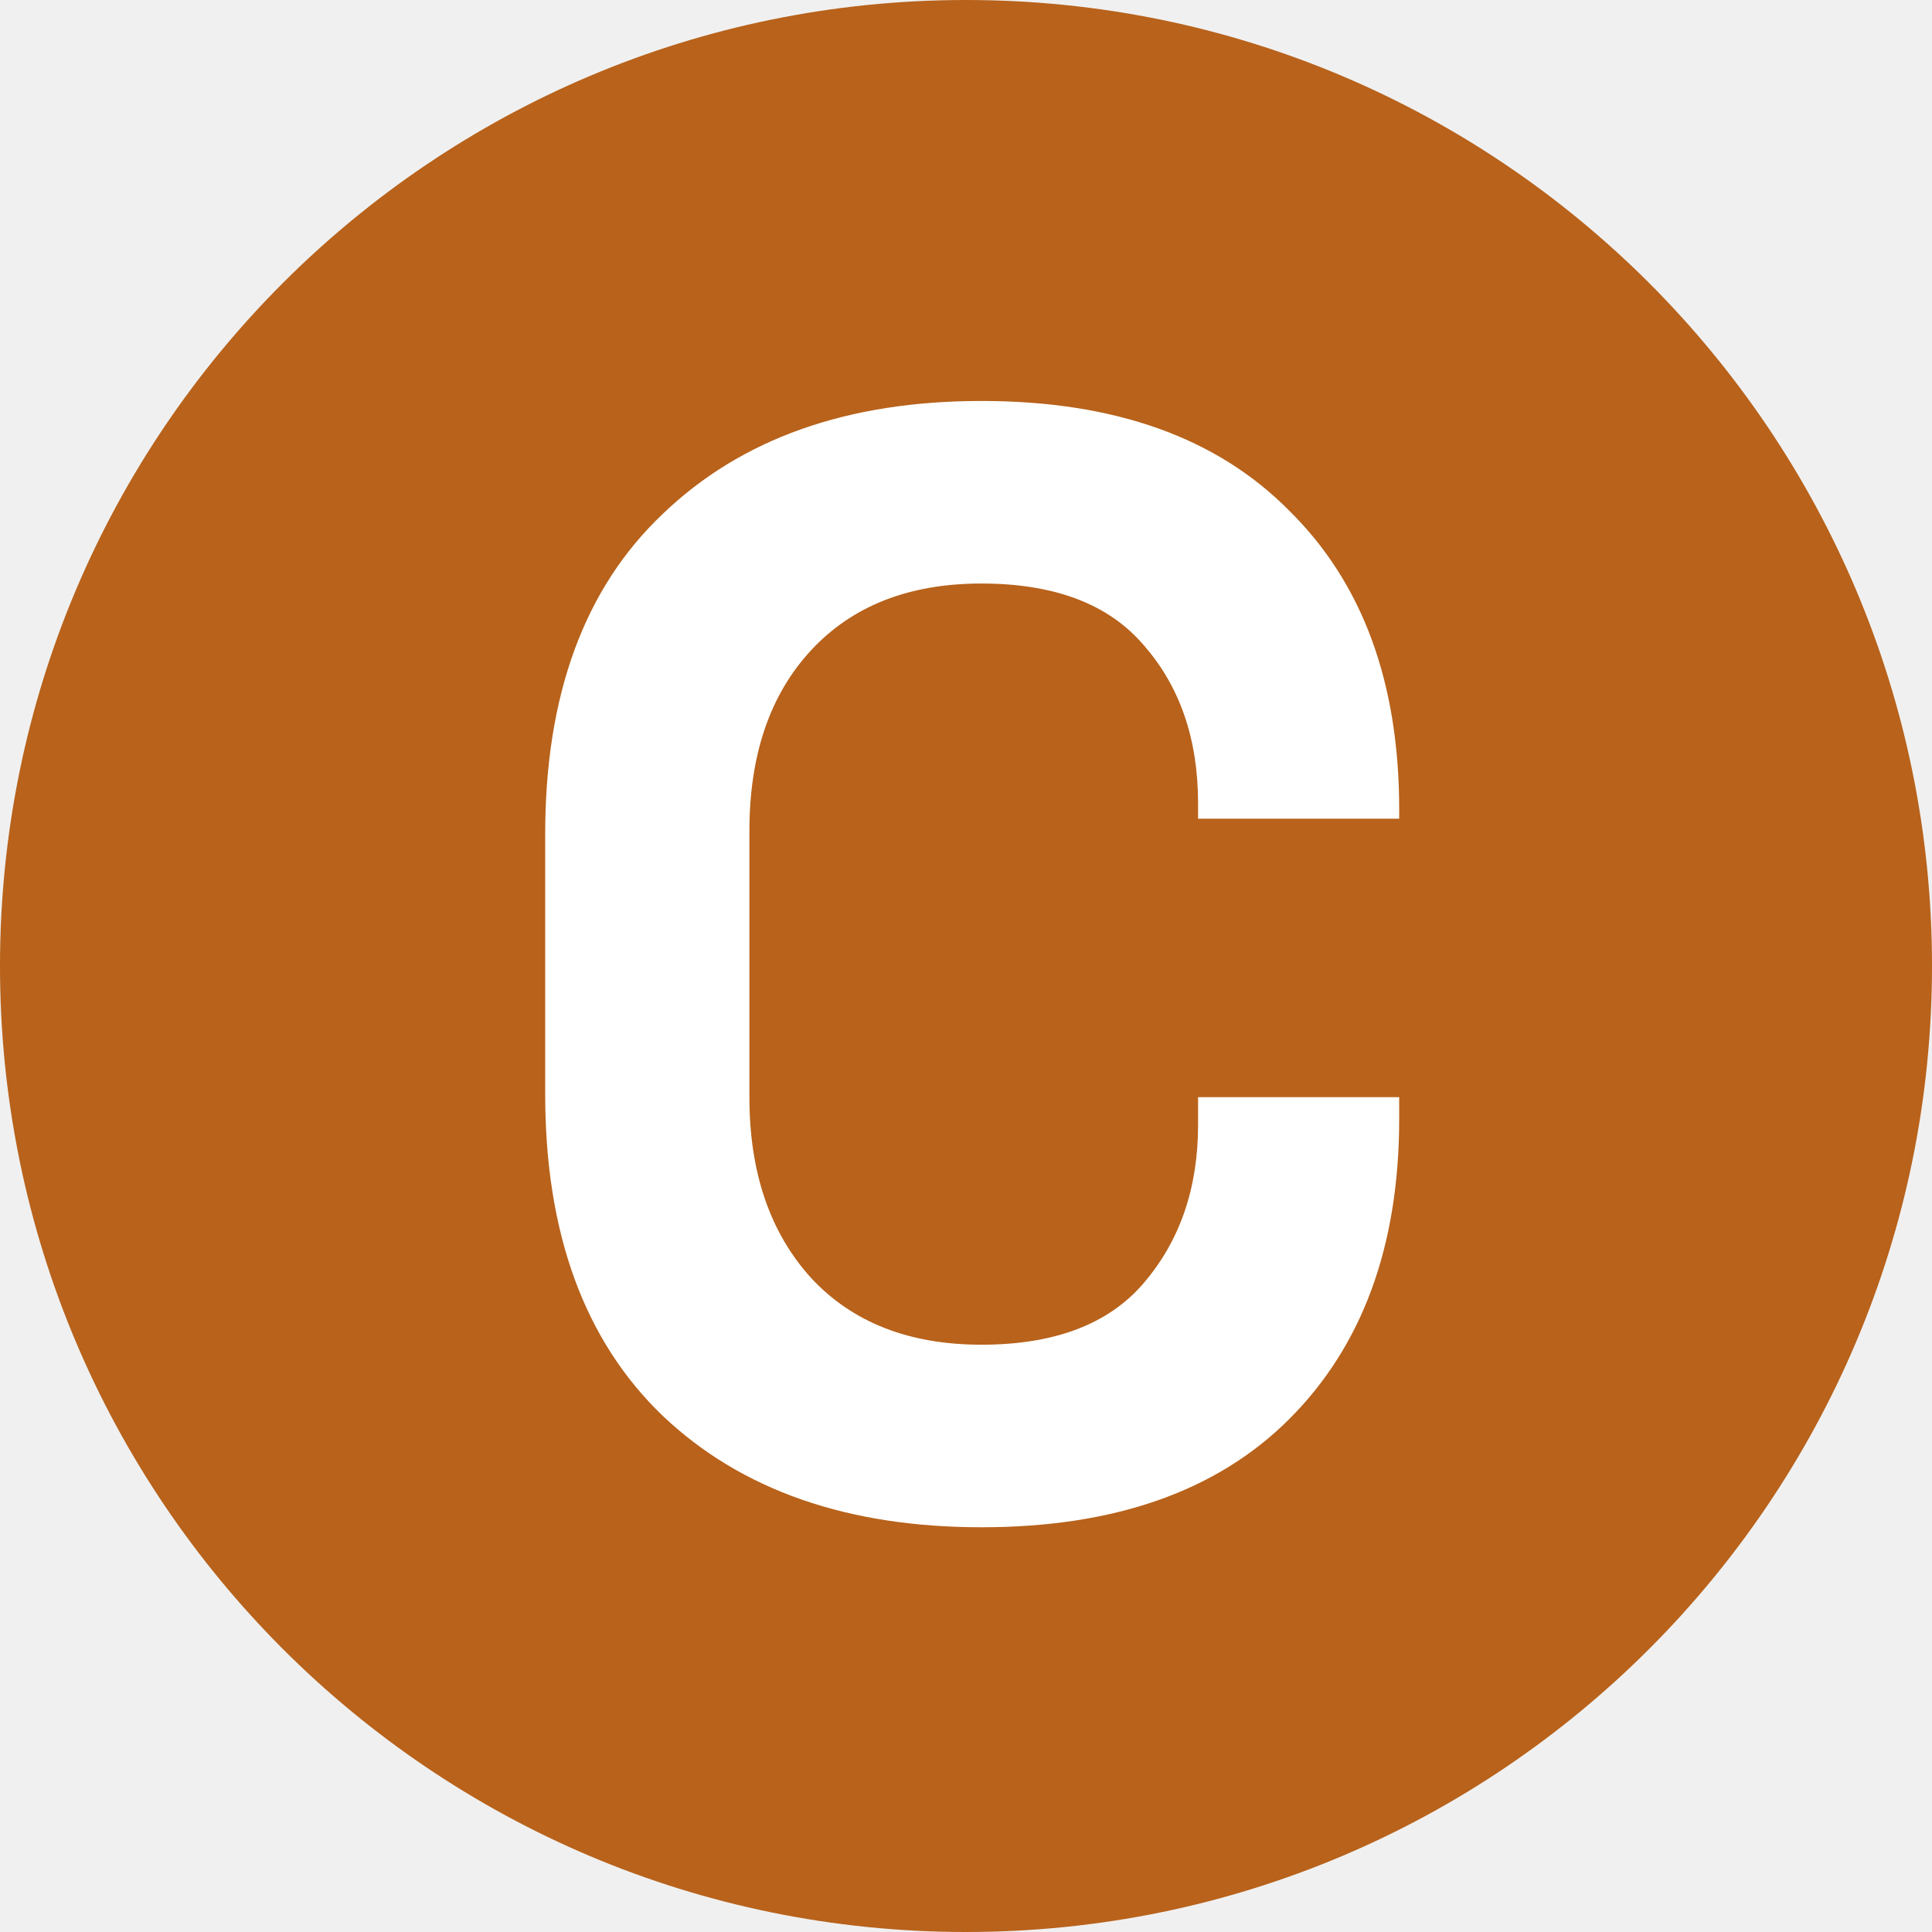
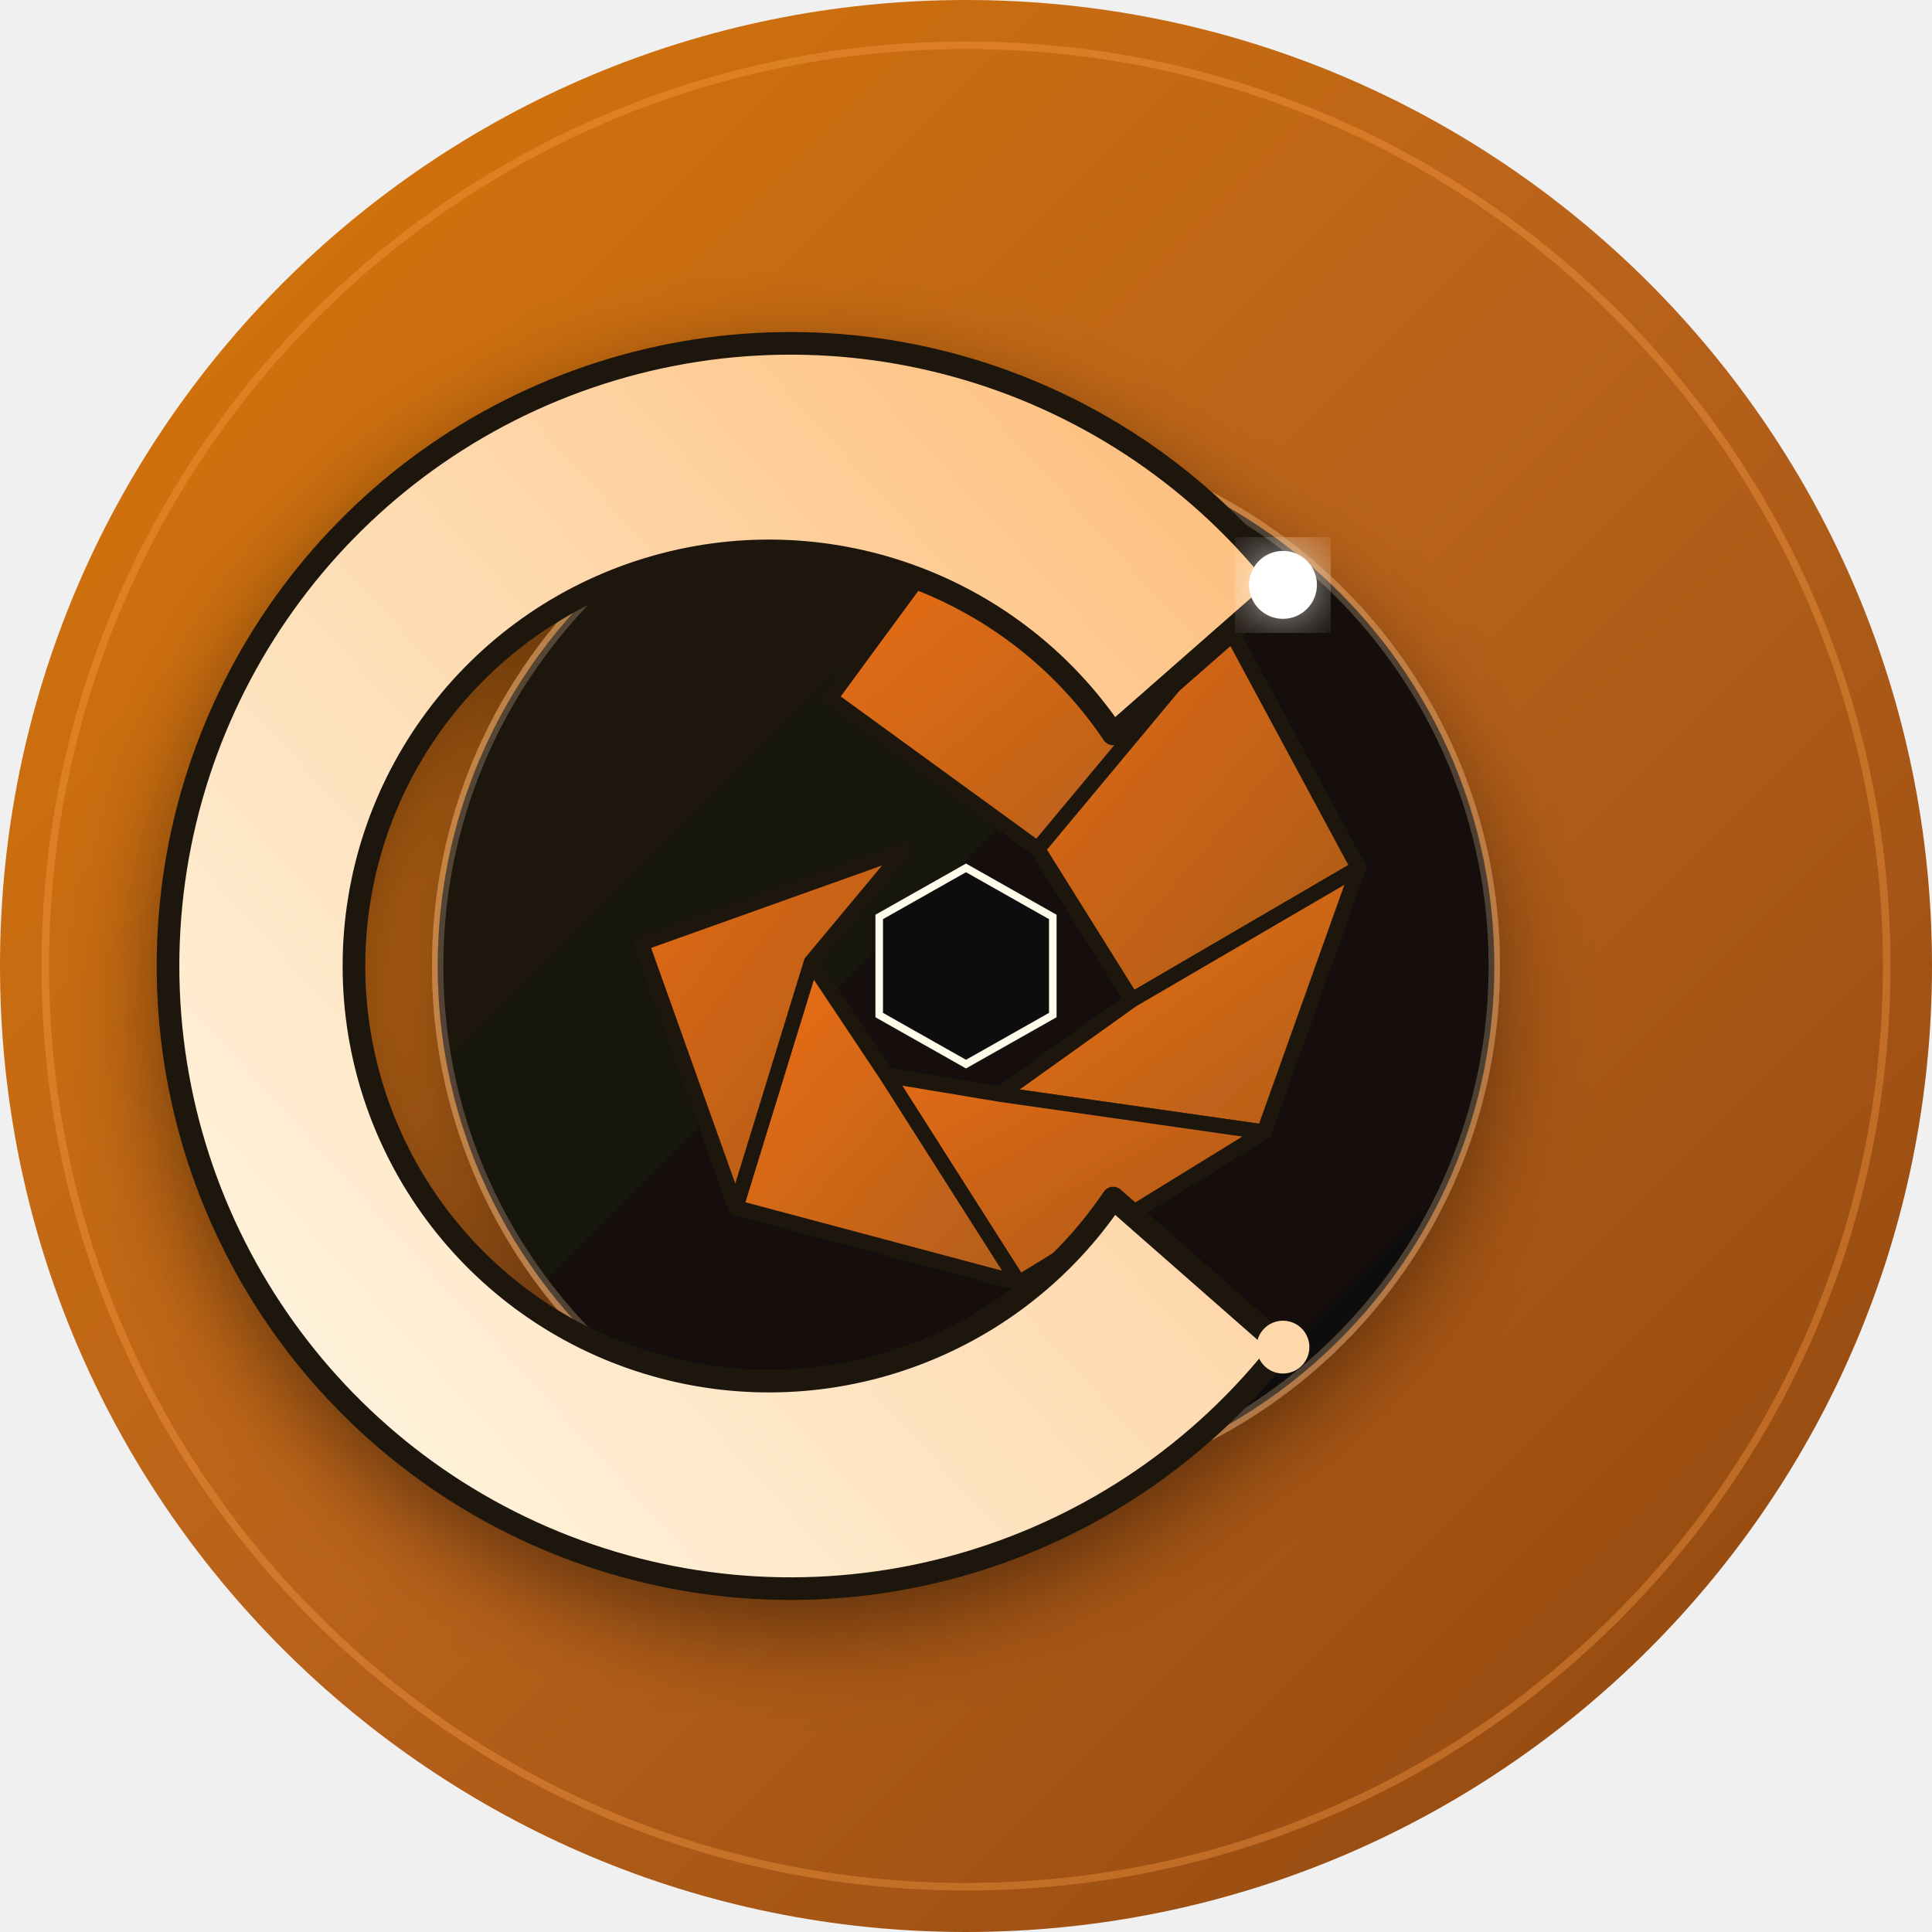
- <svg xmlns="http://www.w3.org/2000/svg" viewBox="0 0 1024 1024" role="img" aria-label="ClearSist orange logo">
+ <svg xmlns="http://www.w3.org/2000/svg" viewBox="0 0 1024 1024" width="1024" height="1024" role="img" aria-label="ClearSist Logo">
  <defs>
-     <clipPath id="badge">
-       <circle cx="512" cy="512" r="512" />
-     </clipPath>
+     <linearGradient id="c-orange-bg" x1="0%" y1="0%" x2="100%" y2="100%">
+       <stop offset="0%" stop-color="#D97706" />
+       <stop offset="50%" stop-color="#B8621B" />
+       <stop offset="100%" stop-color="#8C440D" />
+     </linearGradient>
+     <linearGradient id="c-arc-grad" x1="0%" y1="100%" x2="100%" y2="0%">
+       <stop offset="0%" stop-color="#FFFBEB" />
+       <stop offset="60%" stop-color="#FED7AA" />
+       <stop offset="100%" stop-color="#FDBA74" />
+     </linearGradient>
+     <linearGradient id="c-inner-dark" x1="0%" y1="0%" x2="100%" y2="100%">
+       <stop offset="0%" stop-color="#1E1610" />
+       <stop offset="100%" stop-color="#0F0C08" />
+     </linearGradient>
+     <linearGradient id="c-blade-grad" x1="0%" y1="0%" x2="100%" y2="100%">
+       <stop offset="0%" stop-color="#F97316" />
+       <stop offset="100%" stop-color="#B8621B" />
+     </linearGradient>
+     <filter id="c-glow" x="-20%" y="-20%" width="140%" height="140%">
+       <feGaussianBlur stdDeviation="16" result="blur" />
+       <feComposite in="SourceGraphic" in2="blur" operator="over" />
+     </filter>
+     <filter id="c-shadow" x="-20%" y="-20%" width="140%" height="140%">
+       <feDropShadow dx="0" dy="16" stdDeviation="24" flood-color="#000000" flood-opacity="0.45" />
+     </filter>
  </defs>
-   <g clip-path="url(#badge)">
-     <circle cx="512" cy="512" r="512" fill="#B8621B" />
-     <path d="m 520.2,809.48 q -106.6,0 -168.92,-59.04 -62.32,-59.86 -62.32,-170.56 V 442.12 q 0,-110.7 62.32,-169.74 62.32,-59.86 168.92,-59.86 105.78,0 163.18,58.22 58.22,57.4 58.22,158.26 v 4.92 h -106.6 v -8.2 q 0,-50.84 -28.7,-83.64 -27.88,-32.8 -86.1,-32.8 -57.4,0 -90.2,35.26 -32.8,35.26 -32.8,95.94 v 141.04 q 0,59.86 32.8,95.94 32.8,35.26 90.2,35.26 58.22,0 86.1,-32.8 28.7,-33.62 28.7,-83.64 v -14.76 h 106.6 V 593 q 0,100.86 -58.22,159.08 -57.4,57.4 -163.18,57.4 z" fill="#ffffff" />
+   <circle cx="512" cy="512" r="512" fill="url(#c-orange-bg)" />
+   <circle cx="512" cy="512" r="488" fill="none" stroke="#FFA24C" stroke-width="4" stroke-opacity="0.35" />
+   <g filter="url(#c-shadow)" transform="translate(0, 0)">
+     <circle cx="512" cy="512" r="280" fill="url(#c-inner-dark)" />
+     <circle cx="512" cy="512" r="280" fill="none" stroke="#FED7AA" stroke-width="6" stroke-opacity="0.25" />
+     <g fill="url(#c-blade-grad)" stroke="#1E1610" stroke-width="8" stroke-linejoin="round">
+       <polygon points="512,272 650,330 550,450 440,370" opacity="0.95" />
+       <polygon points="650,330 720,460 600,530 550,450" opacity="0.90" />
+       <polygon points="720,460 670,600 530,580 600,530" opacity="0.95" />
+       <polygon points="670,600 540,680 470,570 530,580" opacity="0.90" />
+       <polygon points="540,680 390,640 430,510 470,570" opacity="0.95" />
+       <polygon points="390,640 340,500 480,450 430,510" opacity="0.90" />
+     </g>
+     <polygon points="512,460 558,486 558,538 512,564 466,538 466,486" fill="#0A0B10" stroke="#FFFBEB" stroke-width="4" />
+     <path d="M 680 310              A 330 330 0 1 0 680 714              L 590 635              A 220 220 0 1 1 590 389              Z" fill="url(#c-arc-grad)" stroke="#1E1610" stroke-width="12" stroke-linejoin="round" />
+     <circle cx="680" cy="310" r="18" fill="#FFFFFF" filter="url(#c-glow)" />
+     <circle cx="680" cy="714" r="14" fill="#FED7AA" />
  </g>
</svg>
